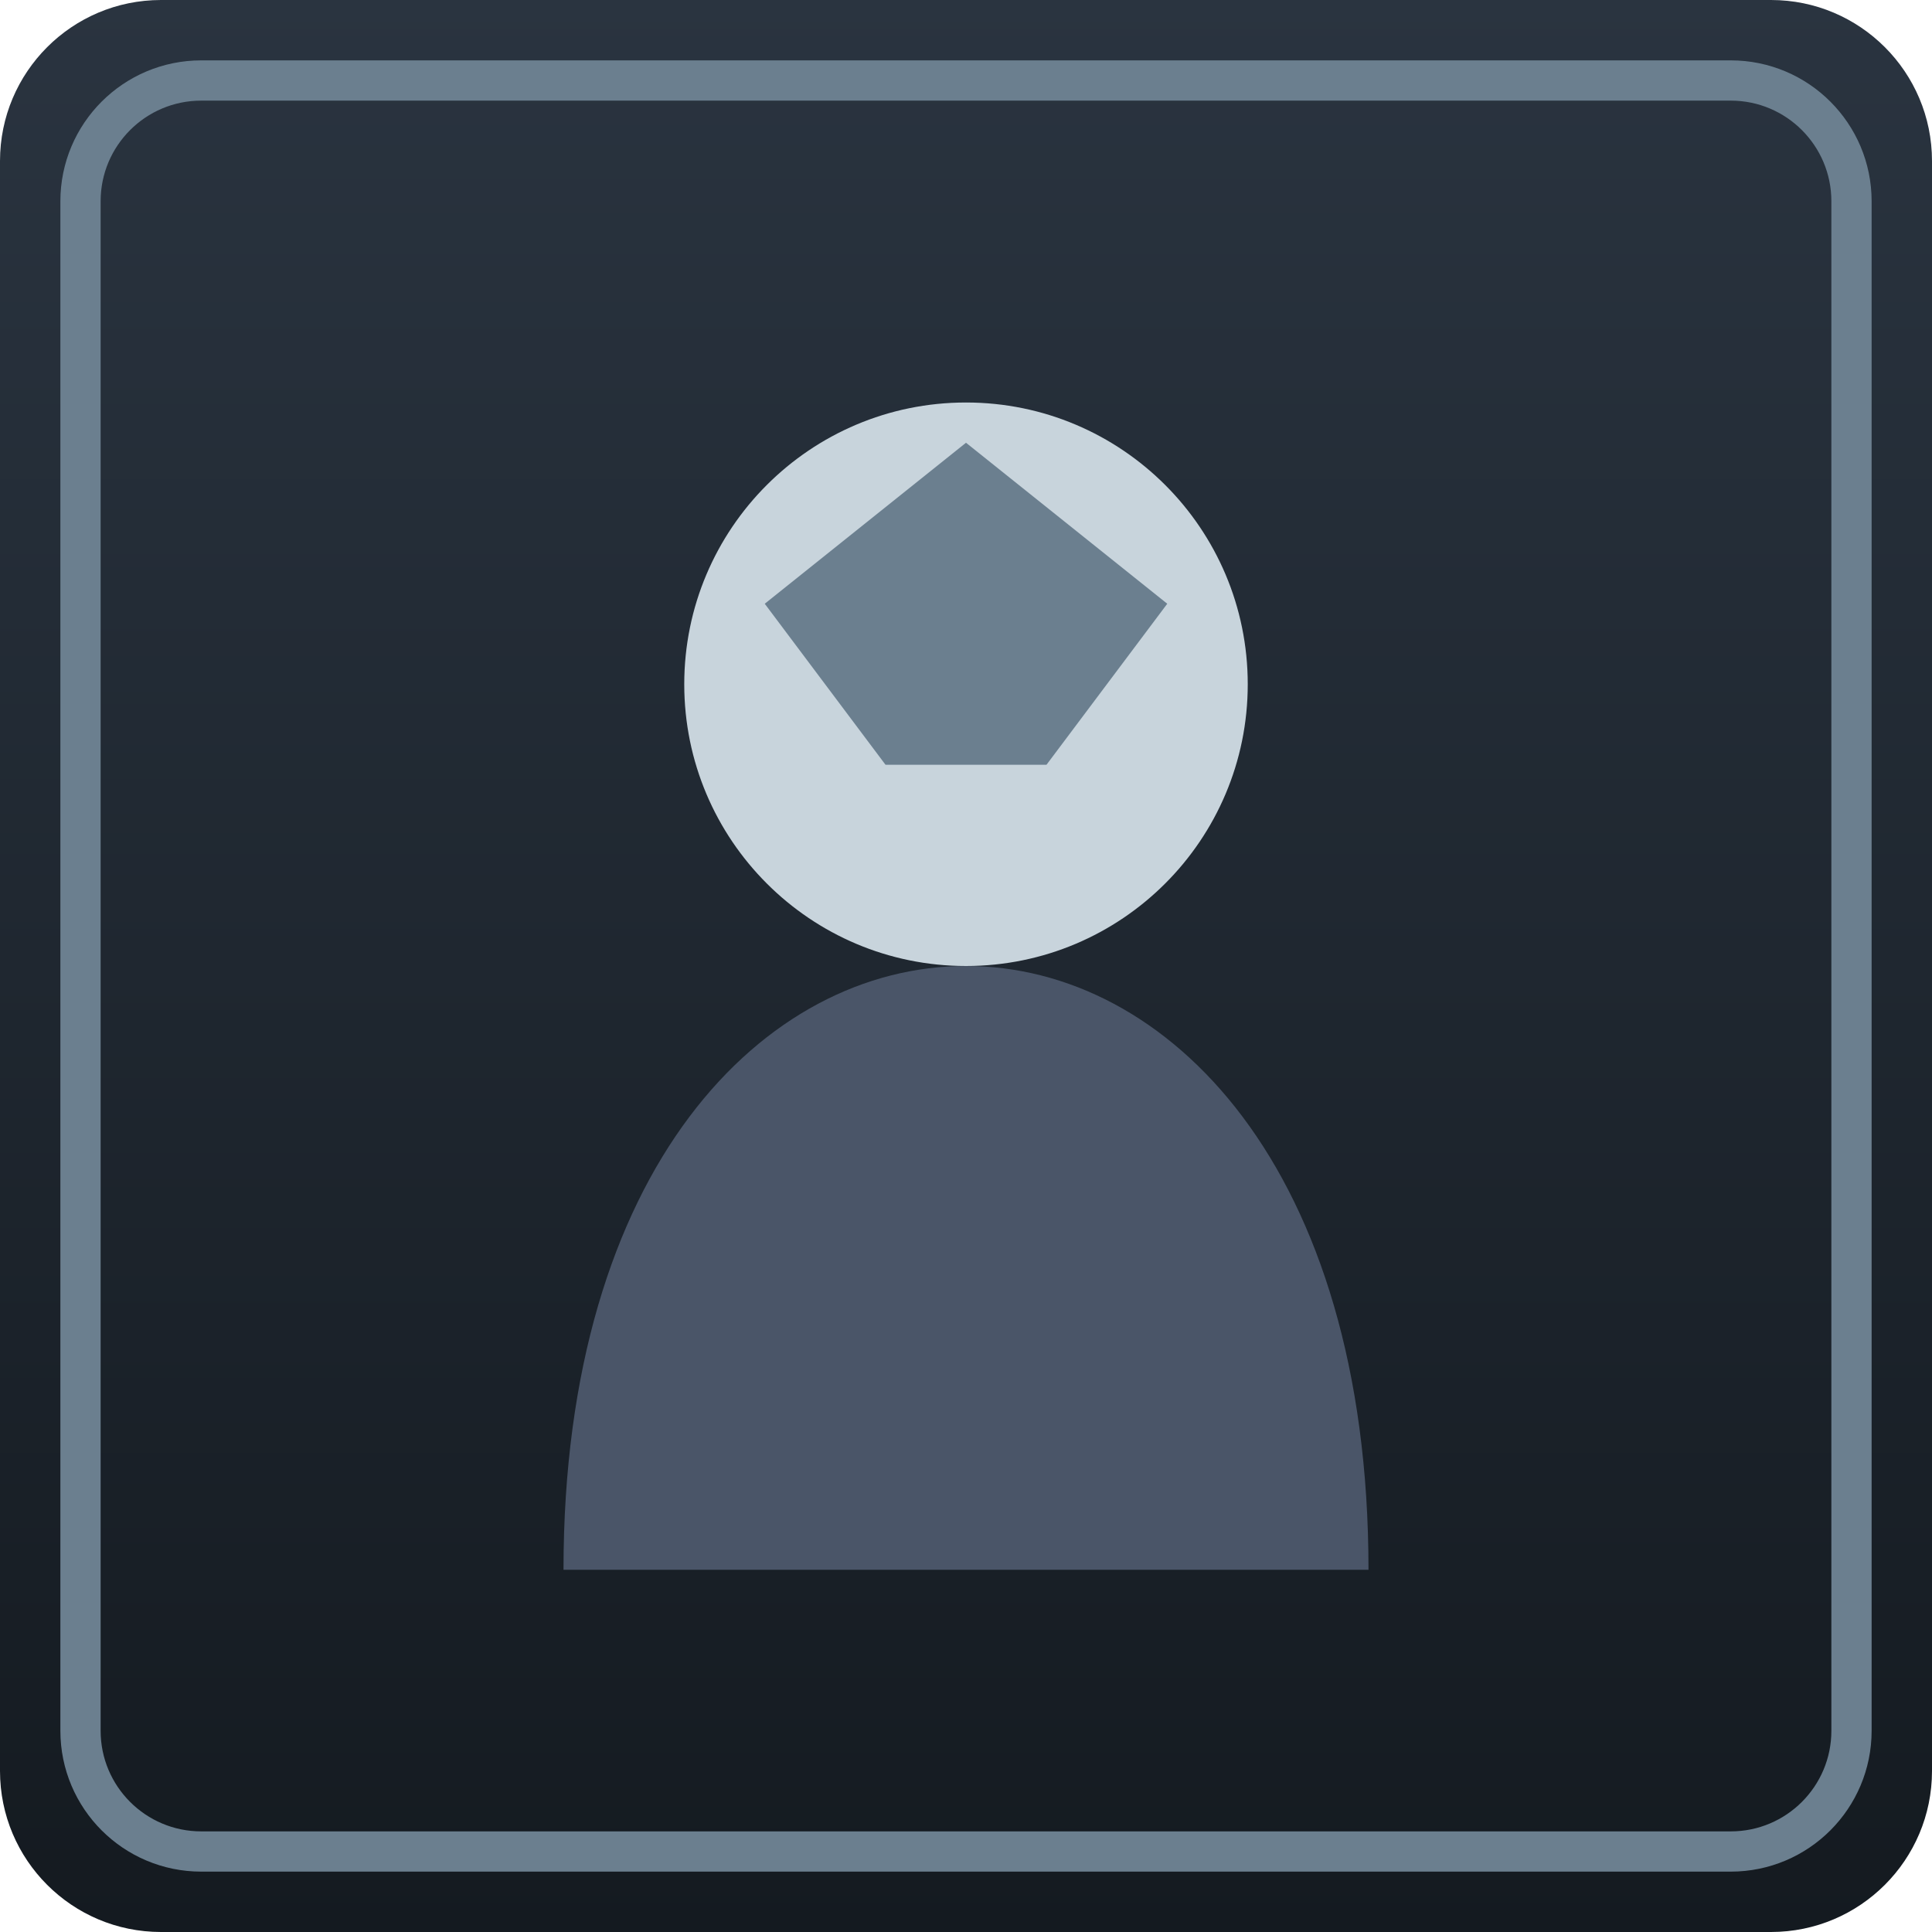
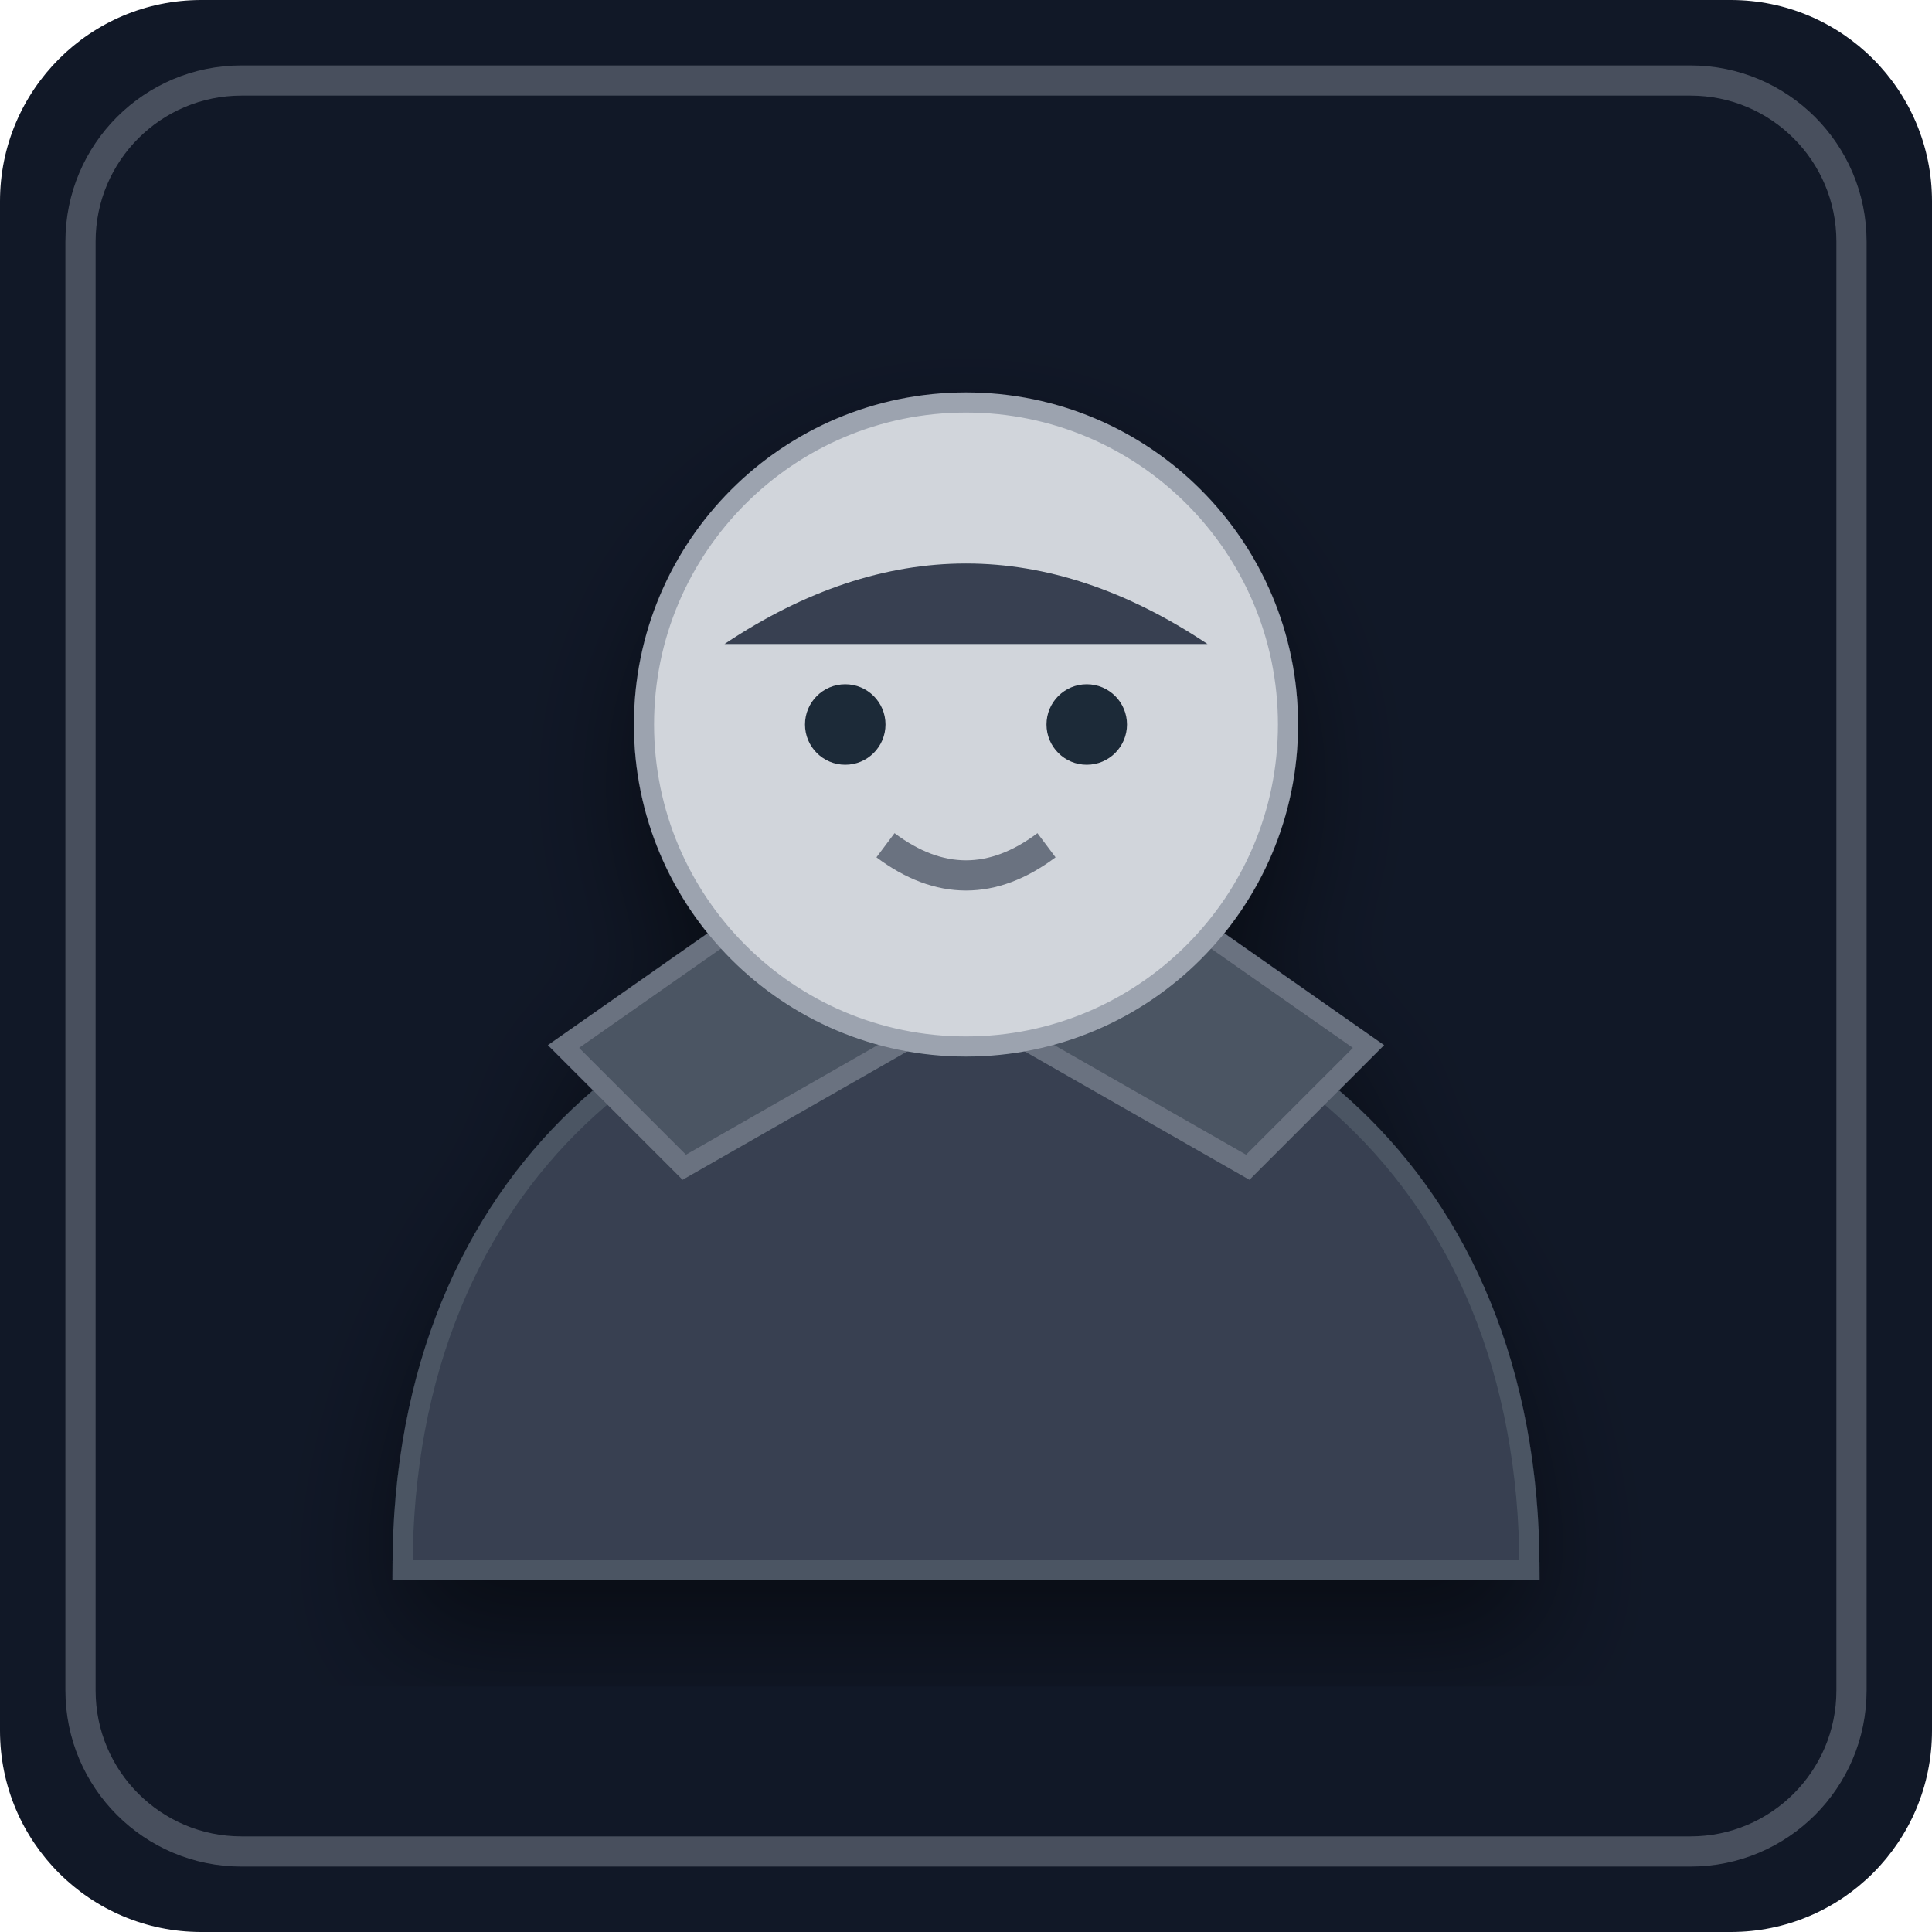
<svg xmlns="http://www.w3.org/2000/svg" viewBox="0 0 96 96" role="img" aria-label="Northern lord">
  <defs>
-     <linearGradient id="bg" x1="0" y1="0" x2="0" y2="1">
-       <stop offset="0%" stop-color="#2a3440" />
-       <stop offset="100%" stop-color="#141a20" />
+     <radialGradient id="p0bg" cx="50%" cy="25%" r="75%">
+       <stop stop-color="#374151" />
+       <stop stop-color="#111827" />
+     </radialGradient>
+     <linearGradient id="p0fur" x1="0" y1="0" x2="0" y2="1">
+       <stop stop-color="#6b7280" />
+       <stop stop-color="#374151" />
    </linearGradient>
+     <filter id="p0f">
+       <feDropShadow dx="0" dy="3" stdDeviation="3" flood-opacity="0.5" />
+     </filter>
  </defs>
-   <rect width="96" height="96" rx="8" fill="url(#bg)" />
-   <rect x="4" y="4" width="88" height="88" rx="6" fill="none" stroke="#6b7f8f" stroke-width="2" />
-   <circle cx="48" cy="34" r="14" fill="#c8d4dc" />
-   <path d="M28 78 C28 58 38 48 48 48 C58 48 68 58 68 78 Z" fill="#4a5568" />
-   <path d="M38 30 L48 22 L58 30 L52 38 L44 38 Z" fill="#6b7f8f" />
+   <rect width="96" height="96" rx="10" fill="url(#p0bg)" />
+   <rect x="4" y="4" width="88" height="88" rx="8" fill="none" stroke="#9ca3af" stroke-width="1.5" opacity="0.4" />
+   <g filter="url(#p0f)">
+     <path d="M20 78 C20 58 34 48 48 48 C62 48 76 58 76 78 Z" fill="url(#p0fur)" stroke="#4b5563" />
+     <path d="M28 52 L48 38 L68 52 L62 58 L48 50 L34 58 Z" fill="#4b5563" stroke="#6b7280" />
+     <circle cx="48" cy="36" r="16" fill="#d1d5db" stroke="#9ca3af" />
+     <path d="M36 32 Q48 24 60 32" fill="#374151" />
+     <circle cx="42" cy="36" r="2" fill="#1f2937" />
+     <circle cx="54" cy="36" r="2" fill="#1f2937" />
+     <path d="M44 42 Q48 45 52 42" fill="none" stroke="#6b7280" stroke-width="1.5" />
+   </g>
</svg>
